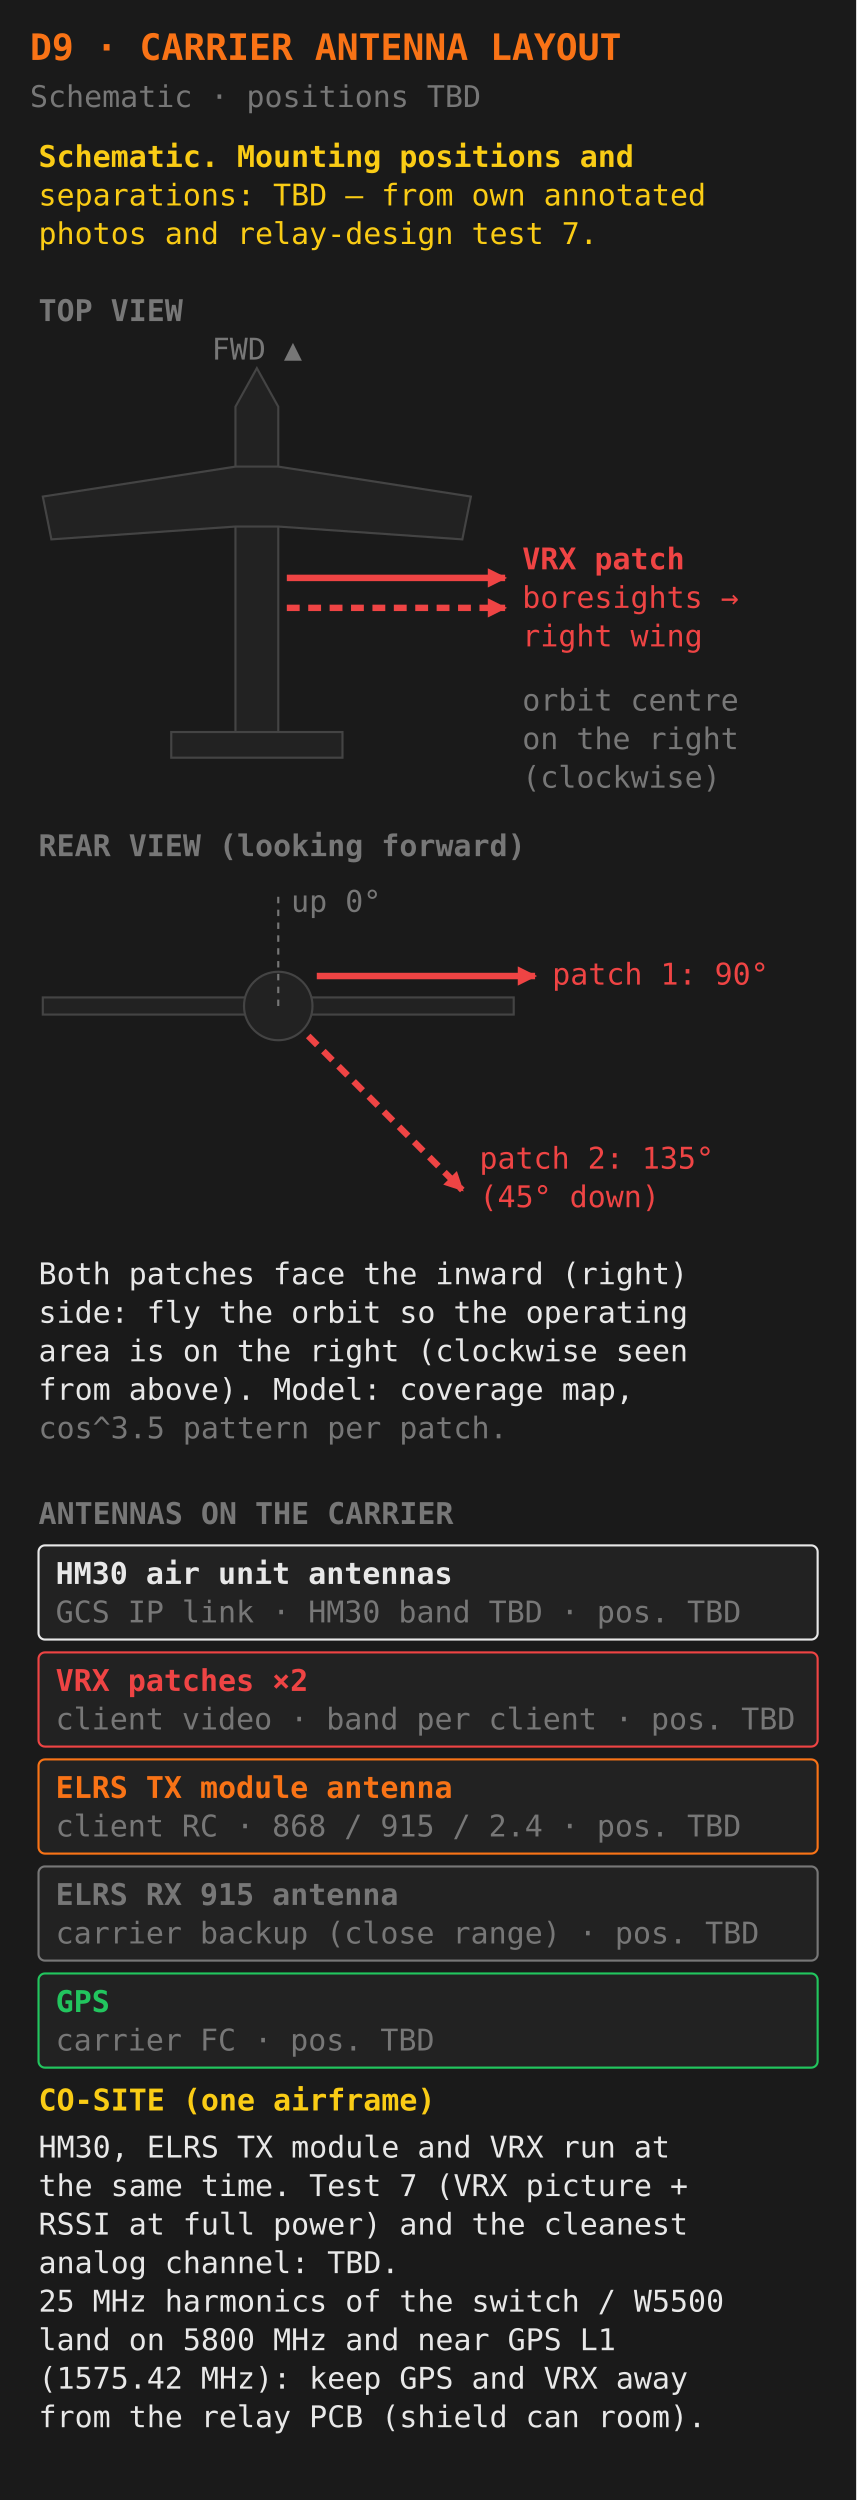
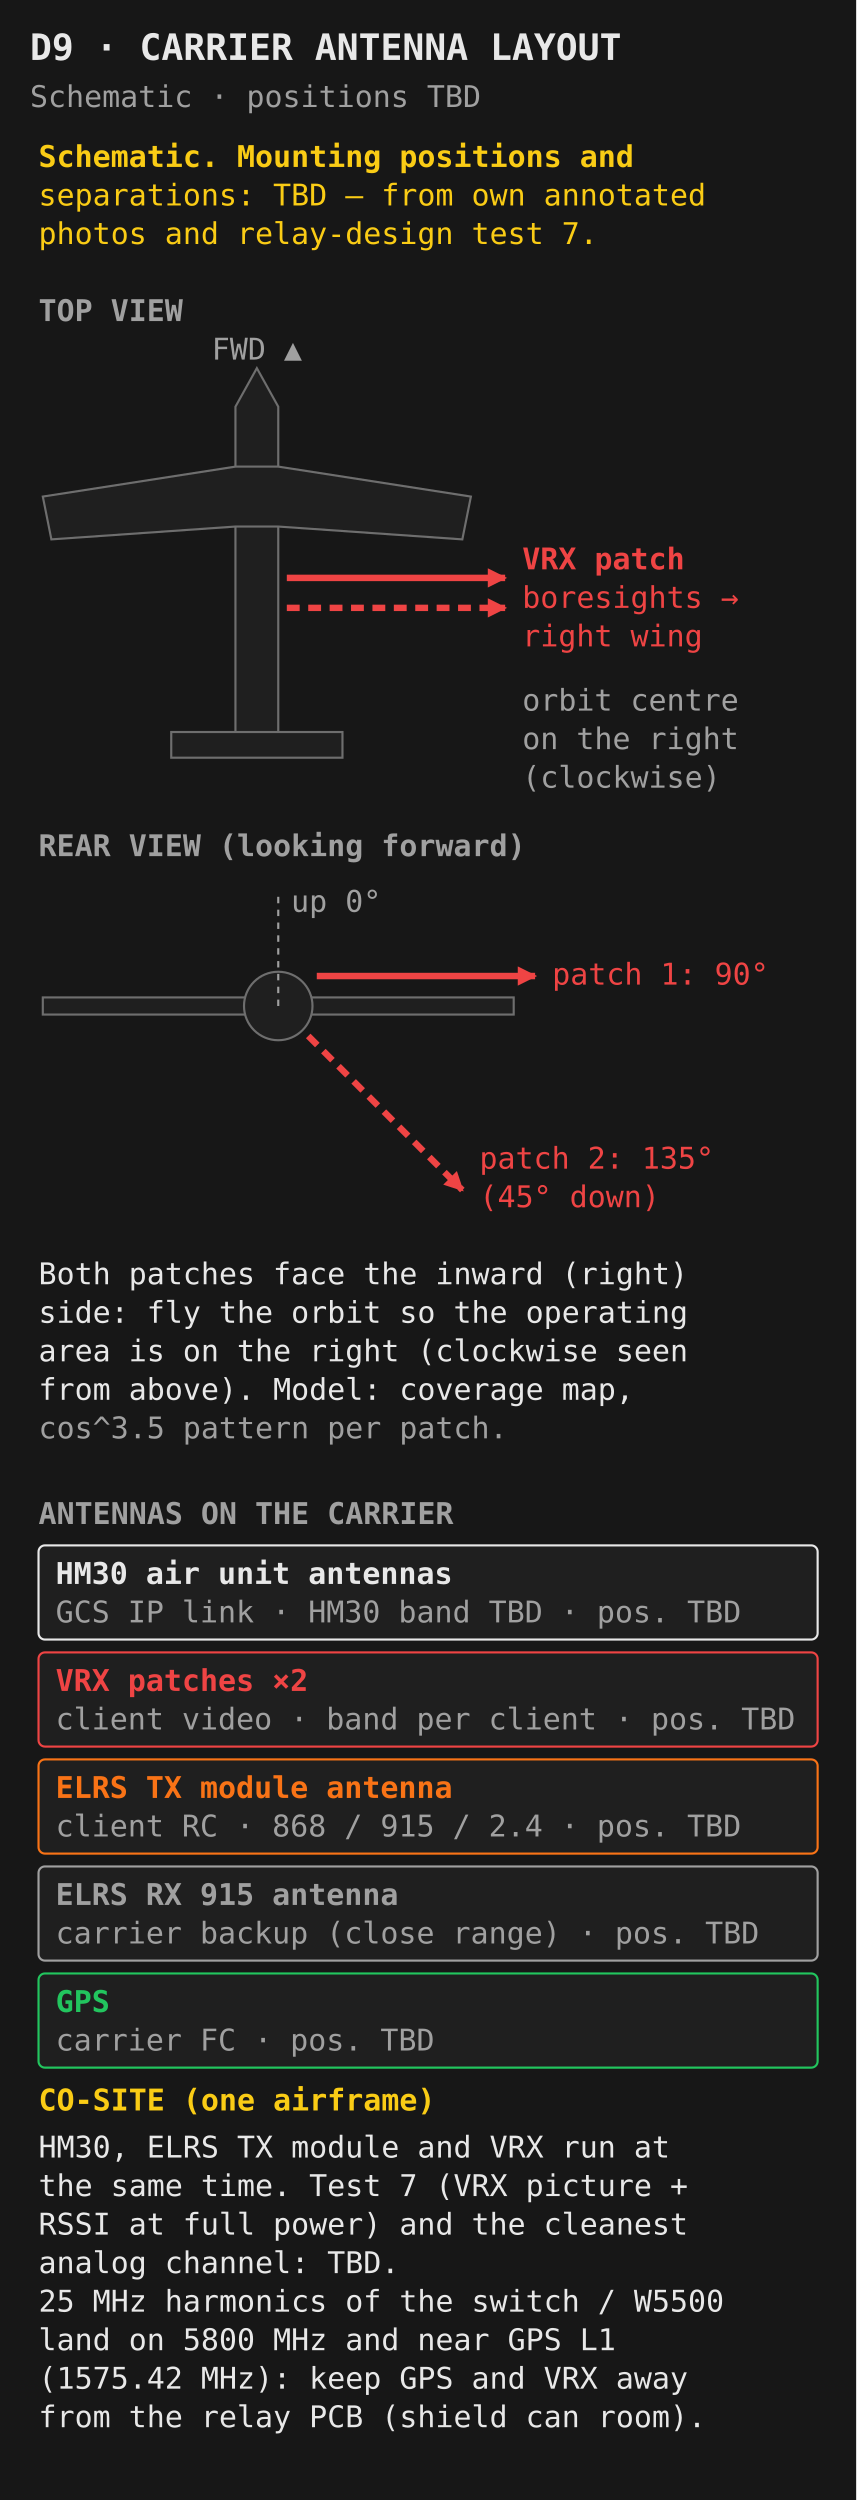
<svg xmlns="http://www.w3.org/2000/svg" viewBox="0 0 400 1168" width="400" height="1168" role="img" aria-labelledby="title desc" font-family="'Share Tech Mono', Consolas, 'DejaVu Sans Mono', Menlo, monospace" font-size="14" fill="#e8e8e8">
  <defs>
    <marker id="ah-bg" viewBox="0 0 10 10" refX="9" refY="5" markerWidth="9" markerHeight="9" markerUnits="userSpaceOnUse" orient="auto-start-reverse">
      <path d="M0,0 L10,5 L0,10 z" fill="#0f0f0f" />
    </marker>
    <marker id="ah-surf" viewBox="0 0 10 10" refX="9" refY="5" markerWidth="9" markerHeight="9" markerUnits="userSpaceOnUse" orient="auto-start-reverse">
-       <path d="M0,0 L10,5 L0,10 z" fill="#1a1a1a" />
+       <path d="M0,0 L10,5 L0,10 z" fill="#171717" />
    </marker>
    <marker id="ah-surf2" viewBox="0 0 10 10" refX="9" refY="5" markerWidth="9" markerHeight="9" markerUnits="userSpaceOnUse" orient="auto-start-reverse">
-       <path d="M0,0 L10,5 L0,10 z" fill="#222222" />
+       <path d="M0,0 L10,5 L0,10 z" fill="#1f1f1f" />
    </marker>
    <marker id="ah-border" viewBox="0 0 10 10" refX="9" refY="5" markerWidth="9" markerHeight="9" markerUnits="userSpaceOnUse" orient="auto-start-reverse">
-       <path d="M0,0 L10,5 L0,10 z" fill="#2a2a2a" />
+       <path d="M0,0 L10,5 L0,10 z" fill="#262626" />
    </marker>
    <marker id="ah-border2" viewBox="0 0 10 10" refX="9" refY="5" markerWidth="9" markerHeight="9" markerUnits="userSpaceOnUse" orient="auto-start-reverse">
      <path d="M0,0 L10,5 L0,10 z" fill="#333333" />
    </marker>
    <marker id="ah-text" viewBox="0 0 10 10" refX="9" refY="5" markerWidth="9" markerHeight="9" markerUnits="userSpaceOnUse" orient="auto-start-reverse">
      <path d="M0,0 L10,5 L0,10 z" fill="#e8e8e8" />
    </marker>
    <marker id="ah-muted" viewBox="0 0 10 10" refX="9" refY="5" markerWidth="9" markerHeight="9" markerUnits="userSpaceOnUse" orient="auto-start-reverse">
-       <path d="M0,0 L10,5 L0,10 z" fill="#777777" />
+       <path d="M0,0 L10,5 L0,10 z" fill="#a0a0a0" />
    </marker>
    <marker id="ah-accent" viewBox="0 0 10 10" refX="9" refY="5" markerWidth="9" markerHeight="9" markerUnits="userSpaceOnUse" orient="auto-start-reverse">
      <path d="M0,0 L10,5 L0,10 z" fill="#f97316" />
    </marker>
    <marker id="ah-amber" viewBox="0 0 10 10" refX="9" refY="5" markerWidth="9" markerHeight="9" markerUnits="userSpaceOnUse" orient="auto-start-reverse">
      <path d="M0,0 L10,5 L0,10 z" fill="#facc15" />
    </marker>
    <marker id="ah-red" viewBox="0 0 10 10" refX="9" refY="5" markerWidth="9" markerHeight="9" markerUnits="userSpaceOnUse" orient="auto-start-reverse">
      <path d="M0,0 L10,5 L0,10 z" fill="#ef4444" />
    </marker>
    <marker id="ah-green" viewBox="0 0 10 10" refX="9" refY="5" markerWidth="9" markerHeight="9" markerUnits="userSpaceOnUse" orient="auto-start-reverse">
      <path d="M0,0 L10,5 L0,10 z" fill="#22c55e" />
    </marker>
    <marker id="ah-dim" viewBox="0 0 10 10" refX="9" refY="5" markerWidth="9" markerHeight="9" markerUnits="userSpaceOnUse" orient="auto-start-reverse">
-       <path d="M0,0 L10,5 L0,10 z" fill="#444444" />
+       <path d="M0,0 L10,5 L0,10 z" fill="#6e6e6e" />
    </marker>
  </defs>
-   <rect width="400" height="1168" fill="#1a1a1a" />
-   <text x="14" y="28" font-size="17" fill="#f97316" font-weight="bold">D9 · CARRIER ANTENNA LAYOUT</text>
-   <text x="14" y="50" fill="#777777">Schematic · positions TBD</text>
+   <rect width="400" height="1168" fill="#171717" />
+   <text x="14" y="28" font-size="17" font-weight="bold">D9 · CARRIER ANTENNA LAYOUT</text>
+   <text x="14" y="50" fill="#a0a0a0">Schematic · positions TBD</text>
  <text x="18" y="78" fill="#facc15" font-weight="bold">Schematic. Mounting positions and</text>
  <text x="18" y="96" fill="#facc15">separations: TBD — from own annotated</text>
  <text x="18" y="114" fill="#facc15">photos and relay-design test 7.</text>
-   <text x="18" y="150" fill="#777777" font-weight="bold">TOP VIEW</text>
-   <polygon points="120,172 130,190 130,350 110,350 110,190" fill="#222222" stroke="#444444" />
-   <polygon points="110,218 20,232 24,252 110,246 130,246 216,252 220,232 130,218" fill="#222222" stroke="#444444" />
-   <polygon points="80,342 160,342 160,354 80,354" fill="#222222" stroke="#444444" />
-   <text x="120" y="168" fill="#777777" text-anchor="middle">FWD ▲</text>
+   <text x="18" y="150" fill="#a0a0a0" font-weight="bold">TOP VIEW</text>
+   <polygon points="120,172 130,190 130,350 110,350 110,190" fill="#1f1f1f" stroke="#6e6e6e" />
+   <polygon points="110,218 20,232 24,252 110,246 130,246 216,252 220,232 130,218" fill="#1f1f1f" stroke="#6e6e6e" />
+   <polygon points="80,342 160,342 160,354 80,354" fill="#1f1f1f" stroke="#6e6e6e" />
+   <text x="120" y="168" fill="#a0a0a0" text-anchor="middle">FWD ▲</text>
  <polyline points="134,270 236,270" fill="none" stroke="#ef4444" stroke-width="3" stroke-linejoin="round" marker-end="url(#ah-red)" />
  <polyline points="134,284 236,284" fill="none" stroke="#ef4444" stroke-width="3" stroke-dasharray="6,4" stroke-linejoin="round" marker-end="url(#ah-red)" />
  <text x="244" y="266" fill="#ef4444" font-weight="bold">VRX patch</text>
  <text x="244" y="284" fill="#ef4444">boresights →</text>
  <text x="244" y="302" fill="#ef4444">right wing</text>
-   <text x="244" y="332" fill="#777777">orbit centre</text>
-   <text x="244" y="350" fill="#777777">on the right</text>
-   <text x="244" y="368" fill="#777777">(clockwise)</text>
-   <text x="18" y="400" fill="#777777" font-weight="bold">REAR VIEW (looking forward)</text>
-   <rect x="20" y="466" width="220" height="8" fill="#222222" stroke="#444444" />
-   <circle cx="130" cy="470" r="16" fill="#222222" stroke="#444444" />
-   <polyline points="130,470 130,418" fill="none" stroke="#777777" stroke-width="1" stroke-dasharray="3,3" stroke-linejoin="round" />
-   <text x="136" y="426" fill="#777777">up 0°</text>
+   <text x="244" y="332" fill="#a0a0a0">orbit centre</text>
+   <text x="244" y="350" fill="#a0a0a0">on the right</text>
+   <text x="244" y="368" fill="#a0a0a0">(clockwise)</text>
+   <text x="18" y="400" fill="#a0a0a0" font-weight="bold">REAR VIEW (looking forward)</text>
+   <rect x="20" y="466" width="220" height="8" fill="#1f1f1f" stroke="#6e6e6e" />
+   <circle cx="130" cy="470" r="16" fill="#1f1f1f" stroke="#6e6e6e" />
+   <polyline points="130,470 130,418" fill="none" stroke="#a0a0a0" stroke-width="1" stroke-dasharray="3,3" stroke-linejoin="round" />
+   <text x="136" y="426" fill="#a0a0a0">up 0°</text>
  <polyline points="148,456 250,456" fill="none" stroke="#ef4444" stroke-width="3" stroke-linejoin="round" marker-end="url(#ah-red)" />
  <text x="258" y="460" fill="#ef4444">patch 1: 90°</text>
  <polyline points="144,484 216,556" fill="none" stroke="#ef4444" stroke-width="3" stroke-dasharray="6,4" stroke-linejoin="round" marker-end="url(#ah-red)" />
  <text x="224" y="546" fill="#ef4444">patch 2: 135°</text>
  <text x="224" y="564" fill="#ef4444">(45° down)</text>
  <text x="18" y="600">Both patches face the inward (right)</text>
  <text x="18" y="618">side: fly the orbit so the operating</text>
  <text x="18" y="636">area is on the right (clockwise seen</text>
  <text x="18" y="654">from above). Model: coverage map,</text>
-   <text x="18" y="672" fill="#777777">cos^3.5 pattern per patch.</text>
-   <text x="18" y="712" fill="#777777" font-weight="bold">ANTENNAS ON THE CARRIER</text>
-   <rect x="18" y="722" width="364" height="44" rx="3" fill="#222222" stroke="#e8e8e8" />
+   <text x="18" y="672" fill="#a0a0a0">cos^3.5 pattern per patch.</text>
+   <text x="18" y="712" fill="#a0a0a0" font-weight="bold">ANTENNAS ON THE CARRIER</text>
+   <rect x="18" y="722" width="364" height="44" rx="3" fill="#1f1f1f" stroke="#e8e8e8" />
  <text x="26" y="740" font-weight="bold">HM30 air unit antennas</text>
-   <text x="26" y="758" fill="#777777">GCS IP link · HM30 band TBD · pos. TBD</text>
-   <rect x="18" y="772" width="364" height="44" rx="3" fill="#222222" stroke="#ef4444" />
+   <text x="26" y="758" fill="#a0a0a0">GCS IP link · HM30 band TBD · pos. TBD</text>
+   <rect x="18" y="772" width="364" height="44" rx="3" fill="#1f1f1f" stroke="#ef4444" />
  <text x="26" y="790" fill="#ef4444" font-weight="bold">VRX patches ×2</text>
-   <text x="26" y="808" fill="#777777">client video · band per client · pos. TBD</text>
-   <rect x="18" y="822" width="364" height="44" rx="3" fill="#222222" stroke="#f97316" />
+   <text x="26" y="808" fill="#a0a0a0">client video · band per client · pos. TBD</text>
+   <rect x="18" y="822" width="364" height="44" rx="3" fill="#1f1f1f" stroke="#f97316" />
  <text x="26" y="840" fill="#f97316" font-weight="bold">ELRS TX module antenna</text>
-   <text x="26" y="858" fill="#777777">client RC · 868 / 915 / 2.4 · pos. TBD</text>
-   <rect x="18" y="872" width="364" height="44" rx="3" fill="#222222" stroke="#777777" />
-   <text x="26" y="890" fill="#777777" font-weight="bold">ELRS RX 915 antenna</text>
-   <text x="26" y="908" fill="#777777">carrier backup (close range) · pos. TBD</text>
-   <rect x="18" y="922" width="364" height="44" rx="3" fill="#222222" stroke="#22c55e" />
+   <text x="26" y="858" fill="#a0a0a0">client RC · 868 / 915 / 2.4 · pos. TBD</text>
+   <rect x="18" y="872" width="364" height="44" rx="3" fill="#1f1f1f" stroke="#a0a0a0" />
+   <text x="26" y="890" fill="#a0a0a0" font-weight="bold">ELRS RX 915 antenna</text>
+   <text x="26" y="908" fill="#a0a0a0">carrier backup (close range) · pos. TBD</text>
+   <rect x="18" y="922" width="364" height="44" rx="3" fill="#1f1f1f" stroke="#22c55e" />
  <text x="26" y="940" fill="#22c55e" font-weight="bold">GPS</text>
-   <text x="26" y="958" fill="#777777">carrier FC · pos. TBD</text>
+   <text x="26" y="958" fill="#a0a0a0">carrier FC · pos. TBD</text>
  <text x="18" y="986" fill="#facc15" font-weight="bold">CO-SITE (one airframe)</text>
  <text x="18" y="1008">HM30, ELRS TX module and VRX run at</text>
  <text x="18" y="1026">the same time. Test 7 (VRX picture +</text>
  <text x="18" y="1044">RSSI at full power) and the cleanest</text>
  <text x="18" y="1062">analog channel: TBD.</text>
  <text x="18" y="1080">25 MHz harmonics of the switch / W5500</text>
  <text x="18" y="1098">land on 5800 MHz and near GPS L1</text>
  <text x="18" y="1116">(1575.42 MHz): keep GPS and VRX away</text>
  <text x="18" y="1134">from the relay PCB (shield can room).</text>
</svg>
